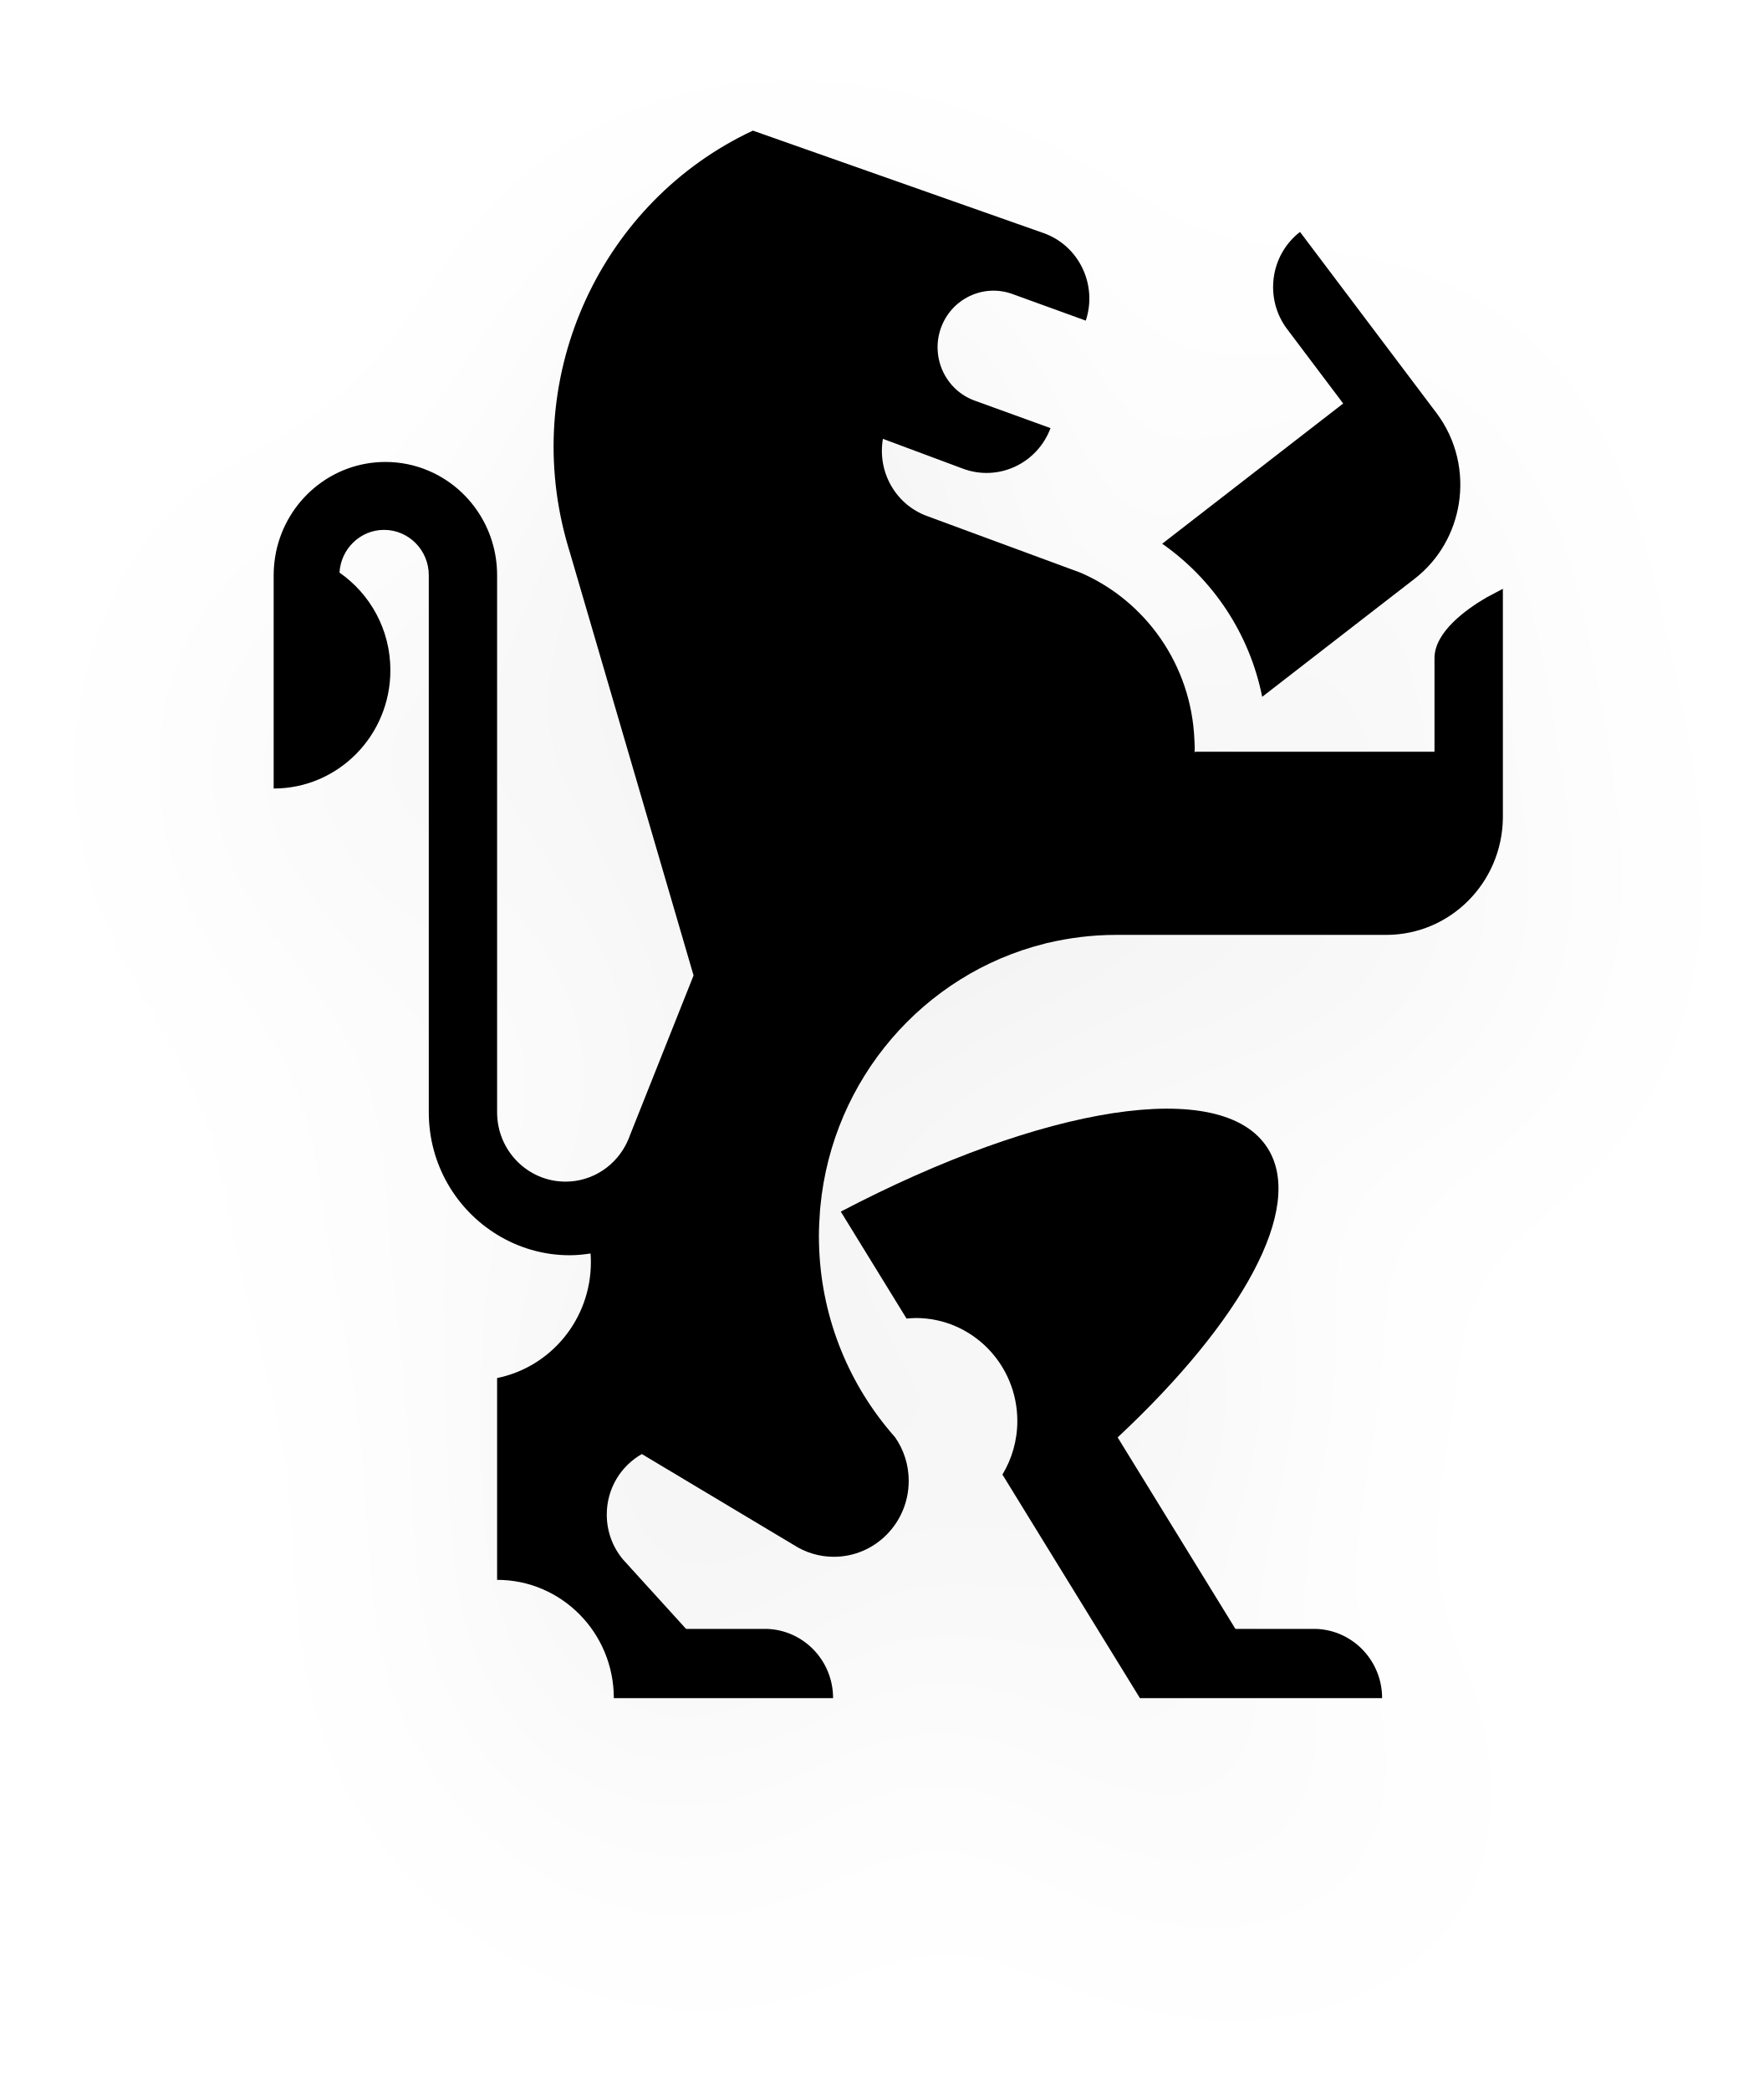
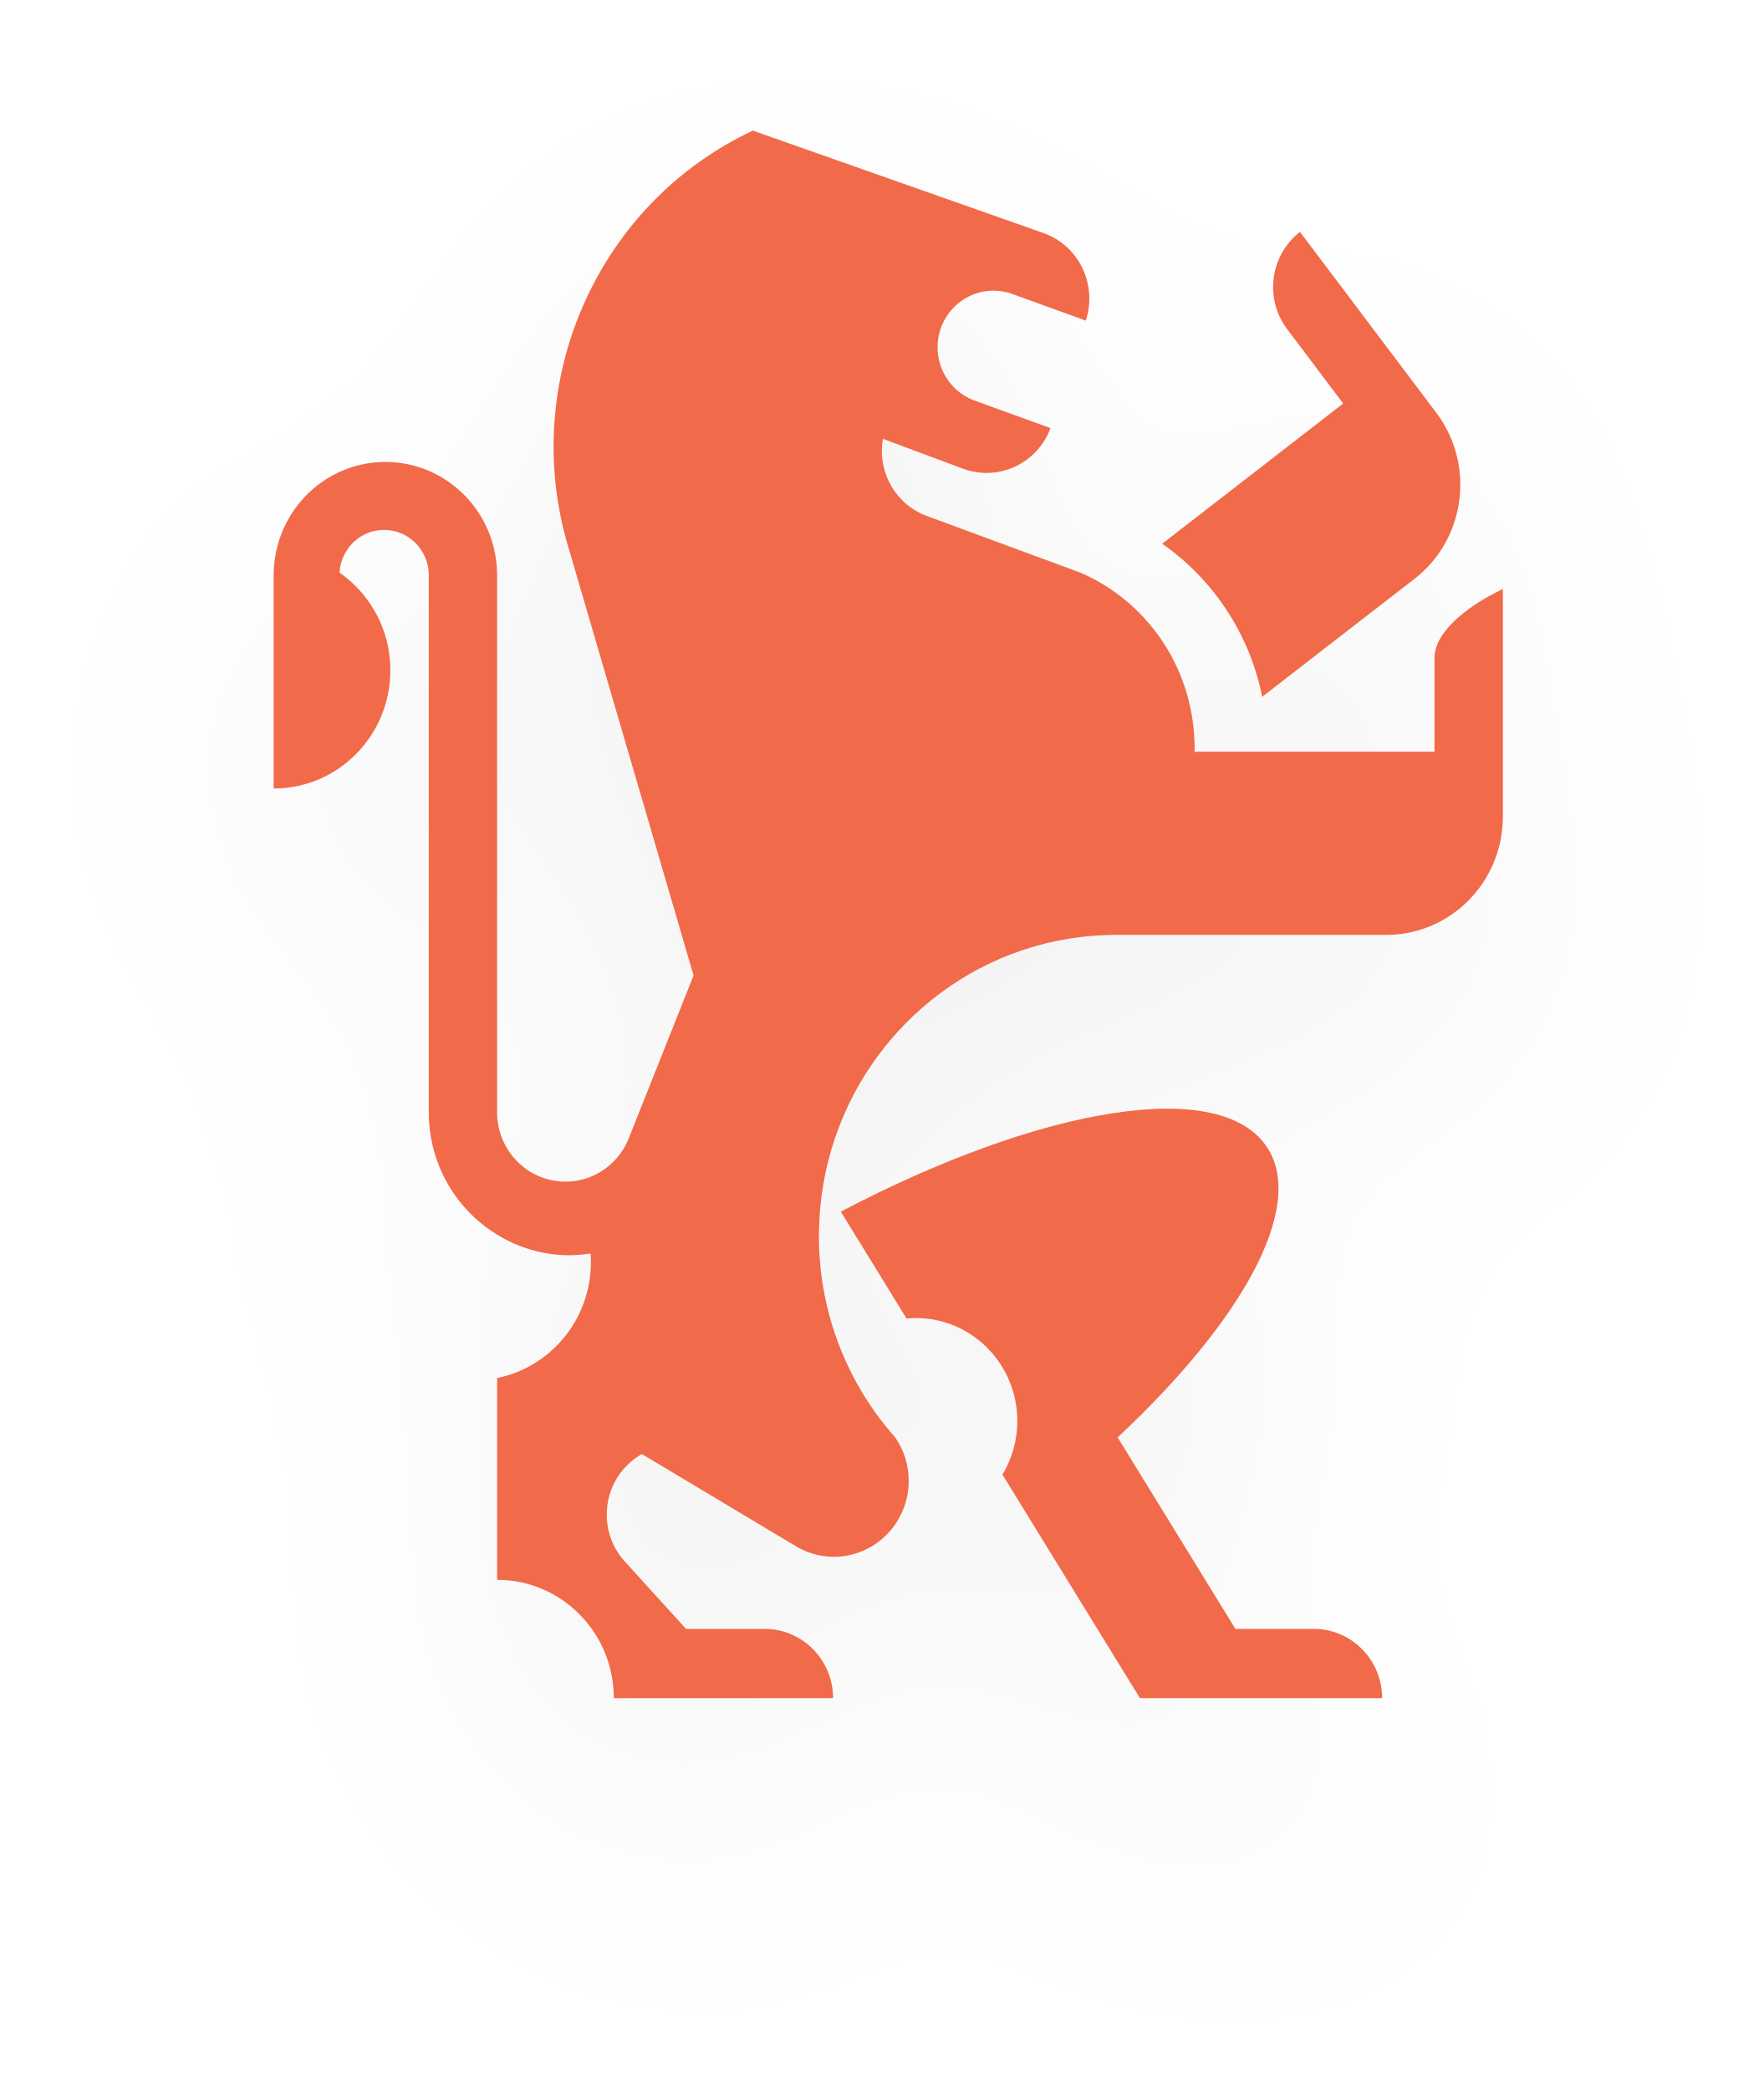
<svg xmlns="http://www.w3.org/2000/svg" width="27px" height="32px" viewBox="0 0 27 32" version="1.1">
  <defs>
    <filter x="-50%" y="-50%" width="200%" height="200%" filterUnits="objectBoundingBox" id="filter-1">
      <feOffset dx="0" dy="2" in="SourceAlpha" result="shadowOffsetOuter1" />
      <feGaussianBlur stdDeviation="2" in="shadowOffsetOuter1" result="shadowBlurOuter1" />
      <feColorMatrix values="0 0 0 0 0   0 0 0 0 0   0 0 0 0 0  0 0 0 0.05 0" type="matrix" in="shadowBlurOuter1" result="shadowMatrixOuter1" />
      <feMerge>
        <feMergeNode in="shadowMatrixOuter1" />
        <feMergeNode in="SourceGraphic" />
      </feMerge>
    </filter>
  </defs>
  <g id="OPt-2" stroke="none" stroke-width="1" fill="none" fill-rule="evenodd">
-     <g id="prog2_pro3_Mobile-Portrait_opt2-Copy-2" transform="translate(-10, -15)" fill="#000000">
+     <g id="prog2_pro3_Mobile-Portrait_opt2-Copy-2" transform="translate(-10, -15)" fill="#F16A49">
      <g id="nav">
        <g id="Group-6" filter="url(#filter-1)">
          <g id="ic_home" transform="translate(14, 17)">
            <g id="Group" transform="translate(9.6, 12) scale(-1, 1) translate(-9.6, -12) ">
              <path d="M1.542,6.862 L2.436,7.554 L3.875,8.669 C4.069,7.7 4.63,6.867 5.406,6.325 L2.635,4.178 L3.493,3.039 C3.844,2.573 3.756,1.907 3.296,1.551 L1.207,4.323 C0.898,4.733 0.79,5.235 0.864,5.708 C0.934,6.15 1.163,6.568 1.542,6.862 L1.542,6.862 Z" id="Shape" />
              <path d="M10.327,16.551 C7.236,14.931 4.483,14.473 3.788,15.585 C3.218,16.499 4.188,18.233 6.088,20.008 L4.285,22.94 L3.057,22.94 C2.492,22.956 2.039,23.424 2.039,24 L3.633,24 L5.747,24 L6.399,22.94 L7.444,21.241 L7.852,20.577 C7.708,20.338 7.624,20.057 7.624,19.757 C7.624,18.886 8.321,18.18 9.18,18.18 C9.227,18.18 9.274,18.185 9.32,18.189 L10.327,16.551 L10.327,16.551 Z" id="Shape" />
              <path d="M18.974,6.453 C18.812,5.665 18.124,5.073 17.299,5.073 C17.064,5.073 16.839,5.121 16.635,5.209 C16.021,5.471 15.589,6.088 15.589,6.807 L15.589,15.031 C15.589,15.617 15.12,16.092 14.542,16.092 C14.121,16.092 13.759,15.84 13.593,15.476 C13.578,15.444 13.565,15.411 13.553,15.377 L12.581,12.935 L14.468,6.481 C14.469,6.477 14.471,6.472 14.472,6.468 C14.495,6.396 14.515,6.323 14.535,6.251 C15.222,3.722 13.986,1.082 11.673,0 L7.23,1.566 C6.684,1.755 6.393,2.356 6.576,2.909 L7.701,2.501 C8.146,2.34 8.636,2.575 8.795,3.025 C8.954,3.476 8.722,3.973 8.277,4.134 L7.116,4.555 C7.319,5.099 7.916,5.377 8.456,5.176 L9.682,4.719 C9.769,5.22 9.492,5.725 9.004,5.902 L6.655,6.769 C5.664,7.198 4.961,8.176 4.913,9.325 C4.911,9.367 4.908,9.409 4.908,9.452 C4.908,9.478 4.911,9.504 4.911,9.53 C4.907,9.518 4.904,9.51 4.904,9.51 L1.237,9.51 L1.237,8.076 C1.237,7.676 0.749,7.327 0.439,7.147 L0.19,7.015 L0.19,10.528 C0.204,11.517 0.997,12.314 1.976,12.314 L6.111,12.314 C6.478,12.314 6.834,12.359 7.175,12.441 C7.158,12.437 7.142,12.431 7.125,12.426 C7.143,12.432 7.161,12.437 7.179,12.441 C7.19,12.444 7.2,12.447 7.211,12.45 C9.054,12.912 10.454,14.514 10.64,16.477 C10.644,16.511 10.646,16.545 10.648,16.58 C10.656,16.694 10.662,16.808 10.662,16.924 C10.662,18.028 10.278,19.042 9.639,19.836 C9.593,19.894 9.544,19.951 9.495,20.007 C9.364,20.196 9.287,20.425 9.287,20.673 C9.287,21.315 9.8,21.836 10.434,21.836 C10.661,21.836 10.873,21.768 11.052,21.652 L13.373,20.263 C13.694,20.445 13.91,20.791 13.91,21.19 C13.91,21.453 13.816,21.694 13.659,21.88 L12.696,22.94 L11.52,22.94 L11.52,22.94 L11.463,22.94 C10.898,22.956 10.445,23.424 10.445,24 L12.538,24 L12.538,24 L13.802,24 C13.802,23 14.602,22.189 15.589,22.189 L15.589,19.099 C14.77,18.934 14.153,18.202 14.153,17.323 C14.153,17.279 14.155,17.236 14.158,17.192 C14.263,17.208 14.369,17.219 14.478,17.219 C14.885,17.219 15.264,17.103 15.589,16.904 C16.215,16.521 16.635,15.827 16.635,15.031 L16.635,6.807 C16.635,6.424 16.942,6.113 17.32,6.113 C17.684,6.113 17.981,6.403 18.002,6.767 C17.532,7.094 17.223,7.641 17.223,8.262 C17.223,9.263 18.023,10.073 19.01,10.073 L19.01,6.807 C19.01,6.686 18.997,6.567 18.974,6.453 L18.974,6.453 Z" id="Shape" />
            </g>
          </g>
        </g>
      </g>
    </g>
  </g>
</svg>
